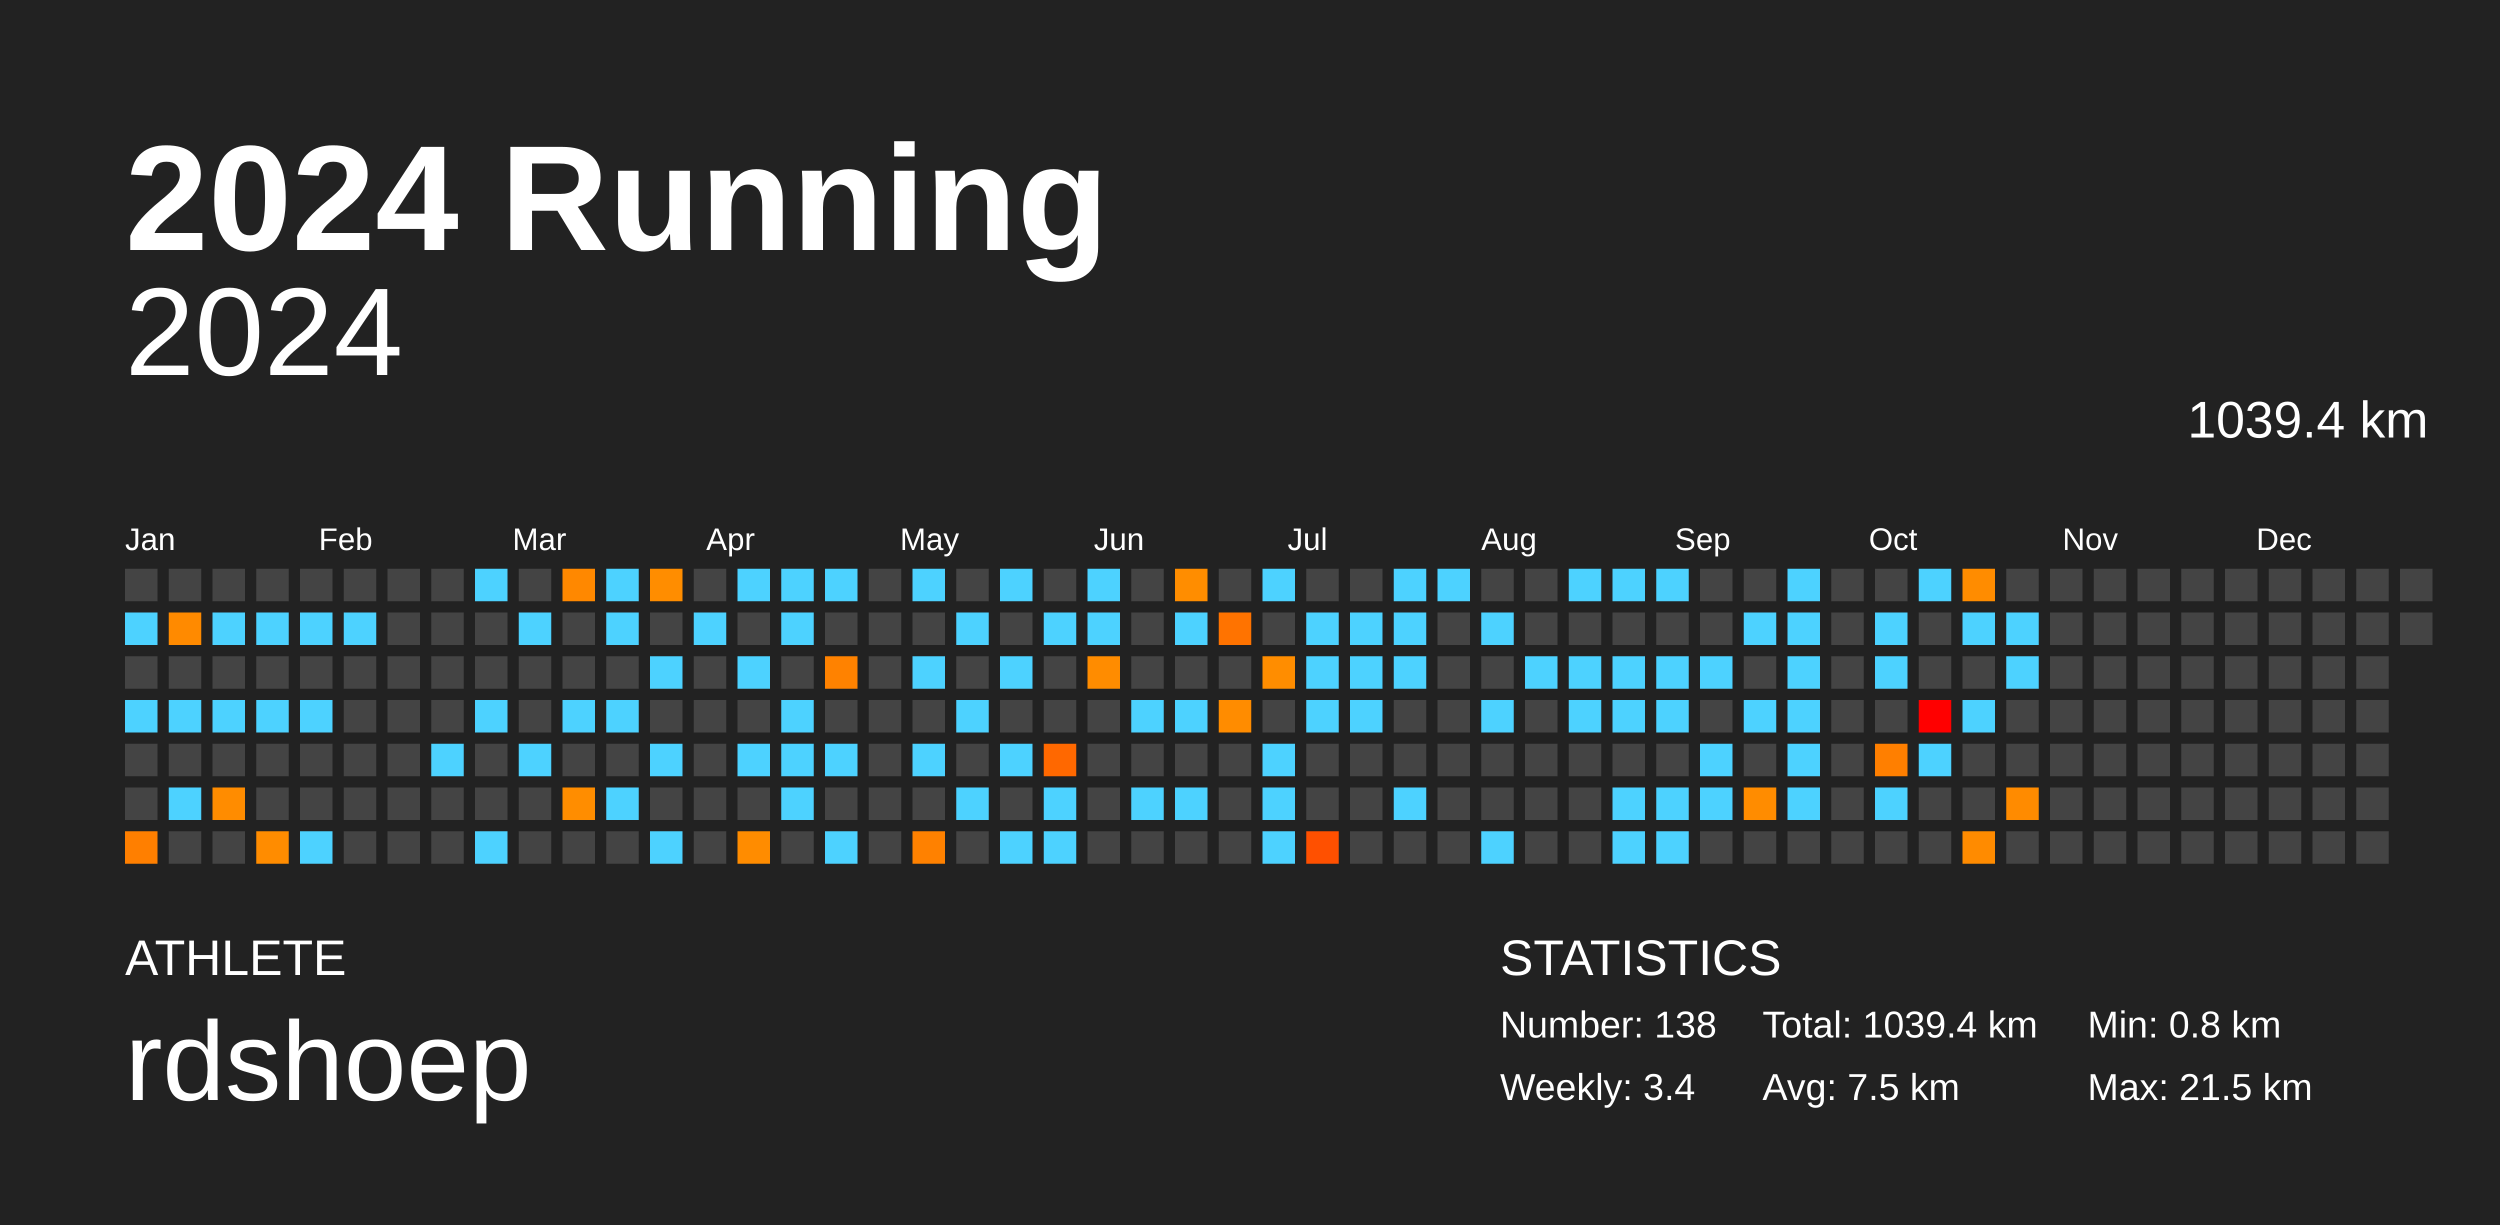
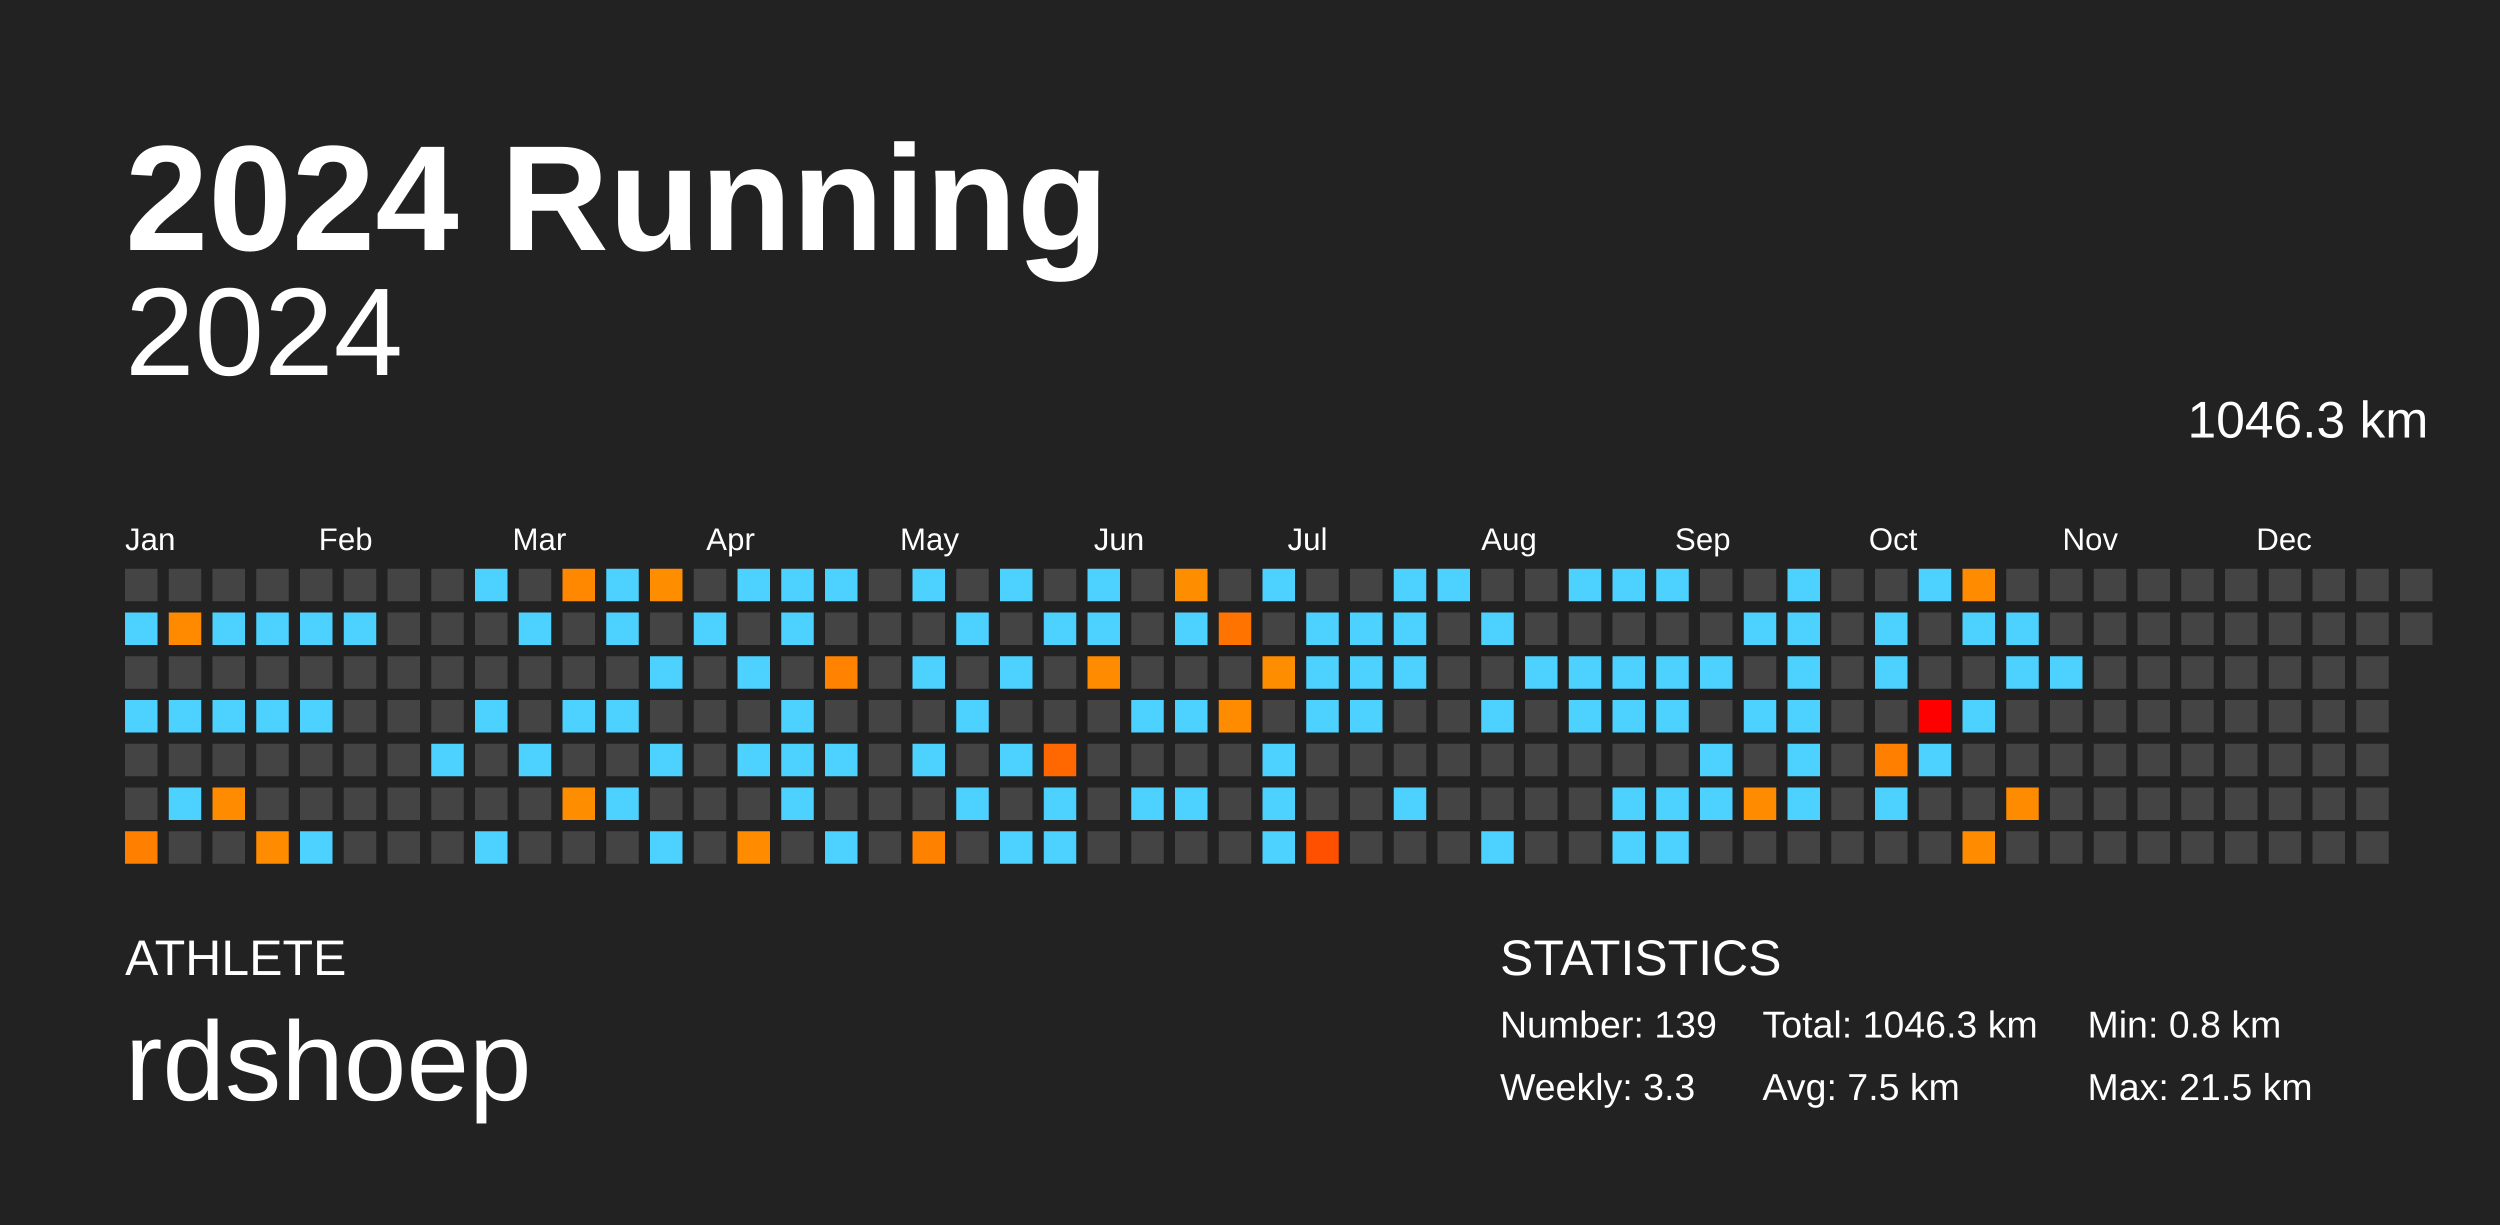
<svg xmlns="http://www.w3.org/2000/svg" baseProfile="full" height="98mm" version="1.1" viewBox="0,0,200,98" width="200mm">
  <defs />
  <rect fill="#222222" height="98" width="200" x="0" y="0" />
  <text fill="#FFFFFF" style="font-size:12px; font-family:Arial; font-weight:bold;" x="10" y="20">2024 Running</text>
  <text fill="#FFFFFF" style="font-size:4px; font-family:Arial" x="10" y="78">ATHLETE</text>
  <text fill="#FFFFFF" style="font-size:9px; font-family:Arial" x="10" y="88">rdshoep</text>
  <text fill="#FFFFFF" style="font-size:4px; font-family:Arial" x="120" y="78">STATISTICS</text>
-   <text fill="#FFFFFF" style="font-size:3px; font-family:Arial" x="120" y="83">Number: 138</text>
-   <text fill="#FFFFFF" style="font-size:3px; font-family:Arial" x="120" y="88">Weekly: 3.4</text>
-   <text fill="#FFFFFF" style="font-size:3px; font-family:Arial" x="141" y="83">Total: 1039.4 km</text>
+   <text fill="#FFFFFF" style="font-size:3px; font-family:Arial" x="120" y="83">Number: 139</text>
+   <text fill="#FFFFFF" style="font-size:3px; font-family:Arial" x="120" y="88">Weekly: 3.3</text>
+   <text fill="#FFFFFF" style="font-size:3px; font-family:Arial" x="141" y="83">Total: 1046.3 km</text>
  <text fill="#FFFFFF" style="font-size:3px; font-family:Arial" x="141" y="88">Avg: 7.5 km</text>
  <text fill="#FFFFFF" style="font-size:3px; font-family:Arial" x="167" y="83">Min: 0.8 km</text>
  <text fill="#FFFFFF" style="font-size:3px; font-family:Arial" x="167" y="88">Max: 21.5 km</text>
  <text alignment-baseline="hanging" fill="#FFFFFF" style="font-size:10.0px; font-family:Arial;" x="10" y="30">2024</text>
-   <text alignment-baseline="hanging" fill="#FFFFFF" style="font-size:4.125px; font-family:Arial;" x="175" y="35">1039.4 km</text>
+   <text alignment-baseline="hanging" fill="#FFFFFF" style="font-size:4.125px; font-family:Arial;" x="175" y="35">1046.3 km</text>
  <text fill="#FFFFFF" style="font-size:2.5px; font-family:Arial" x="10.0" y="44">Jan</text>
  <text fill="#FFFFFF" style="font-size:2.5px; font-family:Arial" x="25.5" y="44">Feb</text>
  <text fill="#FFFFFF" style="font-size:2.5px; font-family:Arial" x="41.0" y="44">Mar</text>
  <text fill="#FFFFFF" style="font-size:2.5px; font-family:Arial" x="56.5" y="44">Apr</text>
  <text fill="#FFFFFF" style="font-size:2.5px; font-family:Arial" x="72.0" y="44">May</text>
  <text fill="#FFFFFF" style="font-size:2.5px; font-family:Arial" x="87.5" y="44">Jun</text>
  <text fill="#FFFFFF" style="font-size:2.5px; font-family:Arial" x="103.0" y="44">Jul</text>
  <text fill="#FFFFFF" style="font-size:2.5px; font-family:Arial" x="118.5" y="44">Aug</text>
  <text fill="#FFFFFF" style="font-size:2.5px; font-family:Arial" x="134.0" y="44">Sep</text>
  <text fill="#FFFFFF" style="font-size:2.5px; font-family:Arial" x="149.5" y="44">Oct</text>
  <text fill="#FFFFFF" style="font-size:2.5px; font-family:Arial" x="165.0" y="44">Nov</text>
  <text fill="#FFFFFF" style="font-size:2.5px; font-family:Arial" x="180.5" y="44">Dec</text>
  <rect fill="#444444" height="2.6" width="2.6" x="10.0" y="45.5" />
  <rect fill="#4dd2ff" height="2.6" width="2.6" x="10.0" y="49.0" />
  <rect fill="#444444" height="2.6" width="2.6" x="10.0" y="52.5" />
  <rect fill="#4dd2ff" height="2.6" width="2.6" x="10.0" y="56.0" />
  <rect fill="#444444" height="2.6" width="2.6" x="10.0" y="59.5" />
  <rect fill="#444444" height="2.6" width="2.6" x="10.0" y="63.0" />
  <rect fill="#ff7f00" height="2.6" width="2.6" x="10.0" y="66.5" />
  <rect fill="#444444" height="2.6" width="2.6" x="13.5" y="45.5" />
  <rect fill="#ff8a00" height="2.6" width="2.6" x="13.5" y="49.0" />
  <rect fill="#444444" height="2.6" width="2.6" x="13.5" y="52.5" />
  <rect fill="#4dd2ff" height="2.6" width="2.6" x="13.5" y="56.0" />
  <rect fill="#444444" height="2.6" width="2.6" x="13.5" y="59.5" />
  <rect fill="#4dd2ff" height="2.6" width="2.6" x="13.5" y="63.0" />
  <rect fill="#444444" height="2.6" width="2.6" x="13.5" y="66.5" />
  <rect fill="#444444" height="2.6" width="2.6" x="17.0" y="45.5" />
  <rect fill="#4dd2ff" height="2.6" width="2.6" x="17.0" y="49.0" />
  <rect fill="#444444" height="2.6" width="2.6" x="17.0" y="52.5" />
  <rect fill="#4dd2ff" height="2.6" width="2.6" x="17.0" y="56.0" />
  <rect fill="#444444" height="2.6" width="2.6" x="17.0" y="59.5" />
  <rect fill="#ff8c00" height="2.6" width="2.6" x="17.0" y="63.0" />
  <rect fill="#444444" height="2.6" width="2.6" x="17.0" y="66.5" />
  <rect fill="#444444" height="2.6" width="2.6" x="20.5" y="45.5" />
  <rect fill="#4dd2ff" height="2.6" width="2.6" x="20.5" y="49.0" />
  <rect fill="#444444" height="2.6" width="2.6" x="20.5" y="52.5" />
  <rect fill="#4dd2ff" height="2.6" width="2.6" x="20.5" y="56.0" />
  <rect fill="#444444" height="2.6" width="2.6" x="20.5" y="59.5" />
  <rect fill="#444444" height="2.6" width="2.6" x="20.5" y="63.0" />
  <rect fill="#ff8c00" height="2.6" width="2.6" x="20.5" y="66.5" />
  <rect fill="#444444" height="2.6" width="2.6" x="24.0" y="45.5" />
  <rect fill="#4dd2ff" height="2.6" width="2.6" x="24.0" y="49.0" />
  <rect fill="#444444" height="2.6" width="2.6" x="24.0" y="52.5" />
  <rect fill="#4dd2ff" height="2.6" width="2.6" x="24.0" y="56.0" />
  <rect fill="#444444" height="2.6" width="2.6" x="24.0" y="59.5" />
  <rect fill="#444444" height="2.6" width="2.6" x="24.0" y="63.0" />
  <rect fill="#4dd2ff" height="2.6" width="2.6" x="24.0" y="66.5" />
  <rect fill="#444444" height="2.6" width="2.6" x="27.5" y="45.5" />
  <rect fill="#4dd2ff" height="2.6" width="2.6" x="27.5" y="49.0" />
  <rect fill="#444444" height="2.6" width="2.6" x="27.5" y="52.5" />
  <rect fill="#444444" height="2.6" width="2.6" x="27.5" y="56.0" />
  <rect fill="#444444" height="2.6" width="2.6" x="27.5" y="59.5" />
  <rect fill="#444444" height="2.6" width="2.6" x="27.5" y="63.0" />
  <rect fill="#444444" height="2.6" width="2.6" x="27.5" y="66.5" />
  <rect fill="#444444" height="2.6" width="2.6" x="31.0" y="45.5" />
  <rect fill="#444444" height="2.6" width="2.6" x="31.0" y="49.0" />
  <rect fill="#444444" height="2.6" width="2.6" x="31.0" y="52.5" />
  <rect fill="#444444" height="2.6" width="2.6" x="31.0" y="56.0" />
  <rect fill="#444444" height="2.6" width="2.6" x="31.0" y="59.5" />
  <rect fill="#444444" height="2.6" width="2.6" x="31.0" y="63.0" />
  <rect fill="#444444" height="2.6" width="2.6" x="31.0" y="66.5" />
  <rect fill="#444444" height="2.6" width="2.6" x="34.5" y="45.5" />
  <rect fill="#444444" height="2.6" width="2.6" x="34.5" y="49.0" />
  <rect fill="#444444" height="2.6" width="2.6" x="34.5" y="52.5" />
  <rect fill="#444444" height="2.6" width="2.6" x="34.5" y="56.0" />
  <rect fill="#4dd2ff" height="2.6" width="2.6" x="34.5" y="59.5" />
  <rect fill="#444444" height="2.6" width="2.6" x="34.5" y="63.0" />
  <rect fill="#444444" height="2.6" width="2.6" x="34.5" y="66.5" />
  <rect fill="#4dd2ff" height="2.6" width="2.6" x="38.0" y="45.5" />
  <rect fill="#444444" height="2.6" width="2.6" x="38.0" y="49.0" />
  <rect fill="#444444" height="2.6" width="2.6" x="38.0" y="52.5" />
  <rect fill="#4dd2ff" height="2.6" width="2.6" x="38.0" y="56.0" />
  <rect fill="#444444" height="2.6" width="2.6" x="38.0" y="59.5" />
  <rect fill="#444444" height="2.6" width="2.6" x="38.0" y="63.0" />
  <rect fill="#4dd2ff" height="2.6" width="2.6" x="38.0" y="66.5" />
  <rect fill="#444444" height="2.6" width="2.6" x="41.5" y="45.5" />
  <rect fill="#4dd2ff" height="2.6" width="2.6" x="41.5" y="49.0" />
  <rect fill="#444444" height="2.6" width="2.6" x="41.5" y="52.5" />
  <rect fill="#444444" height="2.6" width="2.6" x="41.5" y="56.0" />
  <rect fill="#4dd2ff" height="2.6" width="2.6" x="41.5" y="59.5" />
  <rect fill="#444444" height="2.6" width="2.6" x="41.5" y="63.0" />
  <rect fill="#444444" height="2.6" width="2.6" x="41.5" y="66.5" />
  <rect fill="#ff8800" height="2.6" width="2.6" x="45.0" y="45.5" />
  <rect fill="#444444" height="2.6" width="2.6" x="45.0" y="49.0" />
  <rect fill="#444444" height="2.6" width="2.6" x="45.0" y="52.5" />
  <rect fill="#4dd2ff" height="2.6" width="2.6" x="45.0" y="56.0" />
  <rect fill="#444444" height="2.6" width="2.6" x="45.0" y="59.5" />
  <rect fill="#ff8d00" height="2.6" width="2.6" x="45.0" y="63.0" />
  <rect fill="#444444" height="2.6" width="2.6" x="45.0" y="66.5" />
  <rect fill="#4dd2ff" height="2.6" width="2.6" x="48.5" y="45.5" />
  <rect fill="#4dd2ff" height="2.6" width="2.6" x="48.5" y="49.0" />
  <rect fill="#444444" height="2.6" width="2.6" x="48.5" y="52.5" />
  <rect fill="#4dd2ff" height="2.6" width="2.6" x="48.5" y="56.0" />
  <rect fill="#444444" height="2.6" width="2.6" x="48.5" y="59.5" />
  <rect fill="#4dd2ff" height="2.6" width="2.6" x="48.5" y="63.0" />
  <rect fill="#444444" height="2.6" width="2.6" x="48.5" y="66.5" />
  <rect fill="#ff8d00" height="2.6" width="2.6" x="52.0" y="45.5" />
  <rect fill="#444444" height="2.6" width="2.6" x="52.0" y="49.0" />
  <rect fill="#4dd2ff" height="2.6" width="2.6" x="52.0" y="52.5" />
  <rect fill="#444444" height="2.6" width="2.6" x="52.0" y="56.0" />
  <rect fill="#4dd2ff" height="2.6" width="2.6" x="52.0" y="59.5" />
  <rect fill="#444444" height="2.6" width="2.6" x="52.0" y="63.0" />
  <rect fill="#4dd2ff" height="2.6" width="2.6" x="52.0" y="66.5" />
  <rect fill="#444444" height="2.6" width="2.6" x="55.5" y="45.5" />
  <rect fill="#4dd2ff" height="2.6" width="2.6" x="55.5" y="49.0" />
  <rect fill="#444444" height="2.6" width="2.6" x="55.5" y="52.5" />
  <rect fill="#444444" height="2.6" width="2.6" x="55.5" y="56.0" />
  <rect fill="#444444" height="2.6" width="2.6" x="55.5" y="59.5" />
  <rect fill="#444444" height="2.6" width="2.6" x="55.5" y="63.0" />
  <rect fill="#444444" height="2.6" width="2.6" x="55.5" y="66.5" />
  <rect fill="#4dd2ff" height="2.6" width="2.6" x="59.0" y="45.5" />
  <rect fill="#444444" height="2.6" width="2.6" x="59.0" y="49.0" />
  <rect fill="#4dd2ff" height="2.6" width="2.6" x="59.0" y="52.5" />
  <rect fill="#444444" height="2.6" width="2.6" x="59.0" y="56.0" />
  <rect fill="#4dd2ff" height="2.6" width="2.6" x="59.0" y="59.5" />
  <rect fill="#444444" height="2.6" width="2.6" x="59.0" y="63.0" />
  <rect fill="#ff8c00" height="2.6" width="2.6" x="59.0" y="66.5" />
  <rect fill="#4dd2ff" height="2.6" width="2.6" x="62.5" y="45.5" />
  <rect fill="#4dd2ff" height="2.6" width="2.6" x="62.5" y="49.0" />
  <rect fill="#444444" height="2.6" width="2.6" x="62.5" y="52.5" />
  <rect fill="#4dd2ff" height="2.6" width="2.6" x="62.5" y="56.0" />
  <rect fill="#4dd2ff" height="2.6" width="2.6" x="62.5" y="59.5" />
  <rect fill="#4dd2ff" height="2.6" width="2.6" x="62.5" y="63.0" />
  <rect fill="#444444" height="2.6" width="2.6" x="62.5" y="66.5" />
  <rect fill="#4dd2ff" height="2.6" width="2.6" x="66.0" y="45.5" />
  <rect fill="#444444" height="2.6" width="2.6" x="66.0" y="49.0" />
  <rect fill="#ff8200" height="2.6" width="2.6" x="66.0" y="52.5" />
  <rect fill="#444444" height="2.6" width="2.6" x="66.0" y="56.0" />
  <rect fill="#4dd2ff" height="2.6" width="2.6" x="66.0" y="59.5" />
  <rect fill="#444444" height="2.6" width="2.6" x="66.0" y="63.0" />
  <rect fill="#4dd2ff" height="2.6" width="2.6" x="66.0" y="66.5" />
  <rect fill="#444444" height="2.6" width="2.6" x="69.5" y="45.5" />
  <rect fill="#444444" height="2.6" width="2.6" x="69.5" y="49.0" />
  <rect fill="#444444" height="2.6" width="2.6" x="69.5" y="52.5" />
  <rect fill="#444444" height="2.6" width="2.6" x="69.5" y="56.0" />
  <rect fill="#444444" height="2.6" width="2.6" x="69.5" y="59.5" />
  <rect fill="#444444" height="2.6" width="2.6" x="69.5" y="63.0" />
  <rect fill="#444444" height="2.6" width="2.6" x="69.5" y="66.5" />
  <rect fill="#4dd2ff" height="2.6" width="2.6" x="73.0" y="45.5" />
  <rect fill="#444444" height="2.6" width="2.6" x="73.0" y="49.0" />
  <rect fill="#4dd2ff" height="2.6" width="2.6" x="73.0" y="52.5" />
  <rect fill="#444444" height="2.6" width="2.6" x="73.0" y="56.0" />
  <rect fill="#4dd2ff" height="2.6" width="2.6" x="73.0" y="59.5" />
  <rect fill="#444444" height="2.6" width="2.6" x="73.0" y="63.0" />
  <rect fill="#ff8100" height="2.6" width="2.6" x="73.0" y="66.5" />
  <rect fill="#444444" height="2.6" width="2.6" x="76.5" y="45.5" />
  <rect fill="#4dd2ff" height="2.6" width="2.6" x="76.5" y="49.0" />
  <rect fill="#444444" height="2.6" width="2.6" x="76.5" y="52.5" />
  <rect fill="#4dd2ff" height="2.6" width="2.6" x="76.5" y="56.0" />
  <rect fill="#444444" height="2.6" width="2.6" x="76.5" y="59.5" />
  <rect fill="#4dd2ff" height="2.6" width="2.6" x="76.5" y="63.0" />
  <rect fill="#444444" height="2.6" width="2.6" x="76.5" y="66.5" />
  <rect fill="#4dd2ff" height="2.6" width="2.6" x="80.0" y="45.5" />
  <rect fill="#444444" height="2.6" width="2.6" x="80.0" y="49.0" />
  <rect fill="#4dd2ff" height="2.6" width="2.6" x="80.0" y="52.5" />
  <rect fill="#444444" height="2.6" width="2.6" x="80.0" y="56.0" />
  <rect fill="#4dd2ff" height="2.6" width="2.6" x="80.0" y="59.5" />
  <rect fill="#444444" height="2.6" width="2.6" x="80.0" y="63.0" />
  <rect fill="#4dd2ff" height="2.6" width="2.6" x="80.0" y="66.5" />
  <rect fill="#444444" height="2.6" width="2.6" x="83.5" y="45.5" />
  <rect fill="#4dd2ff" height="2.6" width="2.6" x="83.5" y="49.0" />
  <rect fill="#444444" height="2.6" width="2.6" x="83.5" y="52.5" />
  <rect fill="#444444" height="2.6" width="2.6" x="83.5" y="56.0" />
  <rect fill="#ff6800" height="2.6" width="2.6" x="83.5" y="59.5" />
  <rect fill="#4dd2ff" height="2.6" width="2.6" x="83.5" y="63.0" />
  <rect fill="#4dd2ff" height="2.6" width="2.6" x="83.5" y="66.5" />
  <rect fill="#4dd2ff" height="2.6" width="2.6" x="87.0" y="45.5" />
  <rect fill="#4dd2ff" height="2.6" width="2.6" x="87.0" y="49.0" />
  <rect fill="#ff8c00" height="2.6" width="2.6" x="87.0" y="52.5" />
  <rect fill="#444444" height="2.6" width="2.6" x="87.0" y="56.0" />
  <rect fill="#444444" height="2.6" width="2.6" x="87.0" y="59.5" />
  <rect fill="#444444" height="2.6" width="2.6" x="87.0" y="63.0" />
  <rect fill="#444444" height="2.6" width="2.6" x="87.0" y="66.5" />
  <rect fill="#444444" height="2.6" width="2.6" x="90.5" y="45.5" />
  <rect fill="#444444" height="2.6" width="2.6" x="90.5" y="49.0" />
  <rect fill="#444444" height="2.6" width="2.6" x="90.5" y="52.5" />
  <rect fill="#4dd2ff" height="2.6" width="2.6" x="90.5" y="56.0" />
  <rect fill="#444444" height="2.6" width="2.6" x="90.5" y="59.5" />
  <rect fill="#4dd2ff" height="2.6" width="2.6" x="90.5" y="63.0" />
  <rect fill="#444444" height="2.6" width="2.6" x="90.5" y="66.5" />
  <rect fill="#ff8d00" height="2.6" width="2.6" x="94.0" y="45.5" />
  <rect fill="#4dd2ff" height="2.6" width="2.6" x="94.0" y="49.0" />
  <rect fill="#444444" height="2.6" width="2.6" x="94.0" y="52.5" />
  <rect fill="#4dd2ff" height="2.6" width="2.6" x="94.0" y="56.0" />
  <rect fill="#444444" height="2.6" width="2.6" x="94.0" y="59.5" />
  <rect fill="#4dd2ff" height="2.6" width="2.6" x="94.0" y="63.0" />
  <rect fill="#444444" height="2.6" width="2.6" x="94.0" y="66.5" />
  <rect fill="#444444" height="2.6" width="2.6" x="97.5" y="45.5" />
  <rect fill="#ff7300" height="2.6" width="2.6" x="97.5" y="49.0" />
  <rect fill="#444444" height="2.6" width="2.6" x="97.5" y="52.5" />
  <rect fill="#ff8c00" height="2.6" width="2.6" x="97.5" y="56.0" />
  <rect fill="#444444" height="2.6" width="2.6" x="97.5" y="59.5" />
  <rect fill="#444444" height="2.6" width="2.6" x="97.5" y="63.0" />
  <rect fill="#444444" height="2.6" width="2.6" x="97.5" y="66.5" />
  <rect fill="#4dd2ff" height="2.6" width="2.6" x="101.0" y="45.5" />
  <rect fill="#444444" height="2.6" width="2.6" x="101.0" y="49.0" />
  <rect fill="#ff8d00" height="2.6" width="2.6" x="101.0" y="52.5" />
  <rect fill="#444444" height="2.6" width="2.6" x="101.0" y="56.0" />
  <rect fill="#4dd2ff" height="2.6" width="2.6" x="101.0" y="59.5" />
  <rect fill="#4dd2ff" height="2.6" width="2.6" x="101.0" y="63.0" />
  <rect fill="#4dd2ff" height="2.6" width="2.6" x="101.0" y="66.5" />
  <rect fill="#444444" height="2.6" width="2.6" x="104.5" y="45.5" />
  <rect fill="#4dd2ff" height="2.6" width="2.6" x="104.5" y="49.0" />
  <rect fill="#4dd2ff" height="2.6" width="2.6" x="104.5" y="52.5" />
  <rect fill="#4dd2ff" height="2.6" width="2.6" x="104.5" y="56.0" />
  <rect fill="#444444" height="2.6" width="2.6" x="104.5" y="59.5" />
  <rect fill="#444444" height="2.6" width="2.6" x="104.5" y="63.0" />
  <rect fill="#ff5000" height="2.6" width="2.6" x="104.5" y="66.5" />
  <rect fill="#444444" height="2.6" width="2.6" x="108.0" y="45.5" />
  <rect fill="#4dd2ff" height="2.6" width="2.6" x="108.0" y="49.0" />
  <rect fill="#4dd2ff" height="2.6" width="2.6" x="108.0" y="52.5" />
  <rect fill="#4dd2ff" height="2.6" width="2.6" x="108.0" y="56.0" />
  <rect fill="#444444" height="2.6" width="2.6" x="108.0" y="59.5" />
  <rect fill="#444444" height="2.6" width="2.6" x="108.0" y="63.0" />
  <rect fill="#444444" height="2.6" width="2.6" x="108.0" y="66.5" />
  <rect fill="#4dd2ff" height="2.6" width="2.6" x="111.5" y="45.5" />
  <rect fill="#4dd2ff" height="2.6" width="2.6" x="111.5" y="49.0" />
  <rect fill="#4dd2ff" height="2.6" width="2.6" x="111.5" y="52.5" />
  <rect fill="#444444" height="2.6" width="2.6" x="111.5" y="56.0" />
  <rect fill="#444444" height="2.6" width="2.6" x="111.5" y="59.5" />
  <rect fill="#4dd2ff" height="2.6" width="2.6" x="111.5" y="63.0" />
  <rect fill="#444444" height="2.6" width="2.6" x="111.5" y="66.5" />
  <rect fill="#4dd2ff" height="2.6" width="2.6" x="115.0" y="45.5" />
  <rect fill="#444444" height="2.6" width="2.6" x="115.0" y="49.0" />
  <rect fill="#444444" height="2.6" width="2.6" x="115.0" y="52.5" />
  <rect fill="#444444" height="2.6" width="2.6" x="115.0" y="56.0" />
  <rect fill="#444444" height="2.6" width="2.6" x="115.0" y="59.5" />
  <rect fill="#444444" height="2.6" width="2.6" x="115.0" y="63.0" />
  <rect fill="#444444" height="2.6" width="2.6" x="115.0" y="66.5" />
  <rect fill="#444444" height="2.6" width="2.6" x="118.5" y="45.5" />
  <rect fill="#4dd2ff" height="2.6" width="2.6" x="118.5" y="49.0" />
  <rect fill="#444444" height="2.6" width="2.6" x="118.5" y="52.5" />
  <rect fill="#4dd2ff" height="2.6" width="2.6" x="118.5" y="56.0" />
  <rect fill="#444444" height="2.6" width="2.6" x="118.5" y="59.5" />
  <rect fill="#444444" height="2.6" width="2.6" x="118.5" y="63.0" />
  <rect fill="#4dd2ff" height="2.6" width="2.6" x="118.5" y="66.5" />
  <rect fill="#444444" height="2.6" width="2.6" x="122.0" y="45.5" />
  <rect fill="#444444" height="2.6" width="2.6" x="122.0" y="49.0" />
  <rect fill="#4dd2ff" height="2.6" width="2.6" x="122.0" y="52.5" />
  <rect fill="#444444" height="2.6" width="2.6" x="122.0" y="56.0" />
  <rect fill="#444444" height="2.6" width="2.6" x="122.0" y="59.5" />
  <rect fill="#444444" height="2.6" width="2.6" x="122.0" y="63.0" />
  <rect fill="#444444" height="2.6" width="2.6" x="122.0" y="66.5" />
  <rect fill="#4dd2ff" height="2.6" width="2.6" x="125.5" y="45.5" />
  <rect fill="#444444" height="2.6" width="2.6" x="125.5" y="49.0" />
  <rect fill="#4dd2ff" height="2.6" width="2.6" x="125.5" y="52.5" />
  <rect fill="#4dd2ff" height="2.6" width="2.6" x="125.5" y="56.0" />
  <rect fill="#444444" height="2.6" width="2.6" x="125.5" y="59.5" />
  <rect fill="#444444" height="2.6" width="2.6" x="125.5" y="63.0" />
  <rect fill="#444444" height="2.6" width="2.6" x="125.5" y="66.5" />
  <rect fill="#4dd2ff" height="2.6" width="2.6" x="129.0" y="45.5" />
  <rect fill="#444444" height="2.6" width="2.6" x="129.0" y="49.0" />
  <rect fill="#4dd2ff" height="2.6" width="2.6" x="129.0" y="52.5" />
  <rect fill="#4dd2ff" height="2.6" width="2.6" x="129.0" y="56.0" />
  <rect fill="#444444" height="2.6" width="2.6" x="129.0" y="59.5" />
  <rect fill="#4dd2ff" height="2.6" width="2.6" x="129.0" y="63.0" />
  <rect fill="#4dd2ff" height="2.6" width="2.6" x="129.0" y="66.5" />
  <rect fill="#4dd2ff" height="2.6" width="2.6" x="132.5" y="45.5" />
  <rect fill="#444444" height="2.6" width="2.6" x="132.5" y="49.0" />
  <rect fill="#4dd2ff" height="2.6" width="2.6" x="132.5" y="52.5" />
  <rect fill="#4dd2ff" height="2.6" width="2.6" x="132.5" y="56.0" />
  <rect fill="#444444" height="2.6" width="2.6" x="132.5" y="59.5" />
  <rect fill="#4dd2ff" height="2.6" width="2.6" x="132.5" y="63.0" />
  <rect fill="#4dd2ff" height="2.6" width="2.6" x="132.5" y="66.5" />
  <rect fill="#444444" height="2.6" width="2.6" x="136.0" y="45.5" />
  <rect fill="#444444" height="2.6" width="2.6" x="136.0" y="49.0" />
  <rect fill="#4dd2ff" height="2.6" width="2.6" x="136.0" y="52.5" />
  <rect fill="#444444" height="2.6" width="2.6" x="136.0" y="56.0" />
  <rect fill="#4dd2ff" height="2.6" width="2.6" x="136.0" y="59.5" />
  <rect fill="#4dd2ff" height="2.6" width="2.6" x="136.0" y="63.0" />
  <rect fill="#444444" height="2.6" width="2.6" x="136.0" y="66.5" />
  <rect fill="#444444" height="2.6" width="2.6" x="139.5" y="45.5" />
  <rect fill="#4dd2ff" height="2.6" width="2.6" x="139.5" y="49.0" />
  <rect fill="#444444" height="2.6" width="2.6" x="139.5" y="52.5" />
  <rect fill="#4dd2ff" height="2.6" width="2.6" x="139.5" y="56.0" />
  <rect fill="#444444" height="2.6" width="2.6" x="139.5" y="59.5" />
  <rect fill="#ff8c00" height="2.6" width="2.6" x="139.5" y="63.0" />
  <rect fill="#444444" height="2.6" width="2.6" x="139.5" y="66.5" />
  <rect fill="#4dd2ff" height="2.6" width="2.6" x="143.0" y="45.5" />
  <rect fill="#4dd2ff" height="2.6" width="2.6" x="143.0" y="49.0" />
  <rect fill="#4dd2ff" height="2.6" width="2.6" x="143.0" y="52.5" />
  <rect fill="#4dd2ff" height="2.6" width="2.6" x="143.0" y="56.0" />
  <rect fill="#4dd2ff" height="2.6" width="2.6" x="143.0" y="59.5" />
  <rect fill="#4dd2ff" height="2.6" width="2.6" x="143.0" y="63.0" />
  <rect fill="#444444" height="2.6" width="2.6" x="143.0" y="66.5" />
  <rect fill="#444444" height="2.6" width="2.6" x="146.5" y="45.5" />
  <rect fill="#444444" height="2.6" width="2.6" x="146.5" y="49.0" />
  <rect fill="#444444" height="2.6" width="2.6" x="146.5" y="52.5" />
  <rect fill="#444444" height="2.6" width="2.6" x="146.5" y="56.0" />
  <rect fill="#444444" height="2.6" width="2.6" x="146.5" y="59.5" />
  <rect fill="#444444" height="2.6" width="2.6" x="146.5" y="63.0" />
  <rect fill="#444444" height="2.6" width="2.6" x="146.5" y="66.5" />
  <rect fill="#444444" height="2.6" width="2.6" x="150.0" y="45.5" />
  <rect fill="#4dd2ff" height="2.6" width="2.6" x="150.0" y="49.0" />
  <rect fill="#4dd2ff" height="2.6" width="2.6" x="150.0" y="52.5" />
  <rect fill="#444444" height="2.6" width="2.6" x="150.0" y="56.0" />
  <rect fill="#ff7f00" height="2.6" width="2.6" x="150.0" y="59.5" />
  <rect fill="#4dd2ff" height="2.6" width="2.6" x="150.0" y="63.0" />
  <rect fill="#444444" height="2.6" width="2.6" x="150.0" y="66.5" />
  <rect fill="#4dd2ff" height="2.6" width="2.6" x="153.5" y="45.5" />
  <rect fill="#444444" height="2.6" width="2.6" x="153.5" y="49.0" />
  <rect fill="#444444" height="2.6" width="2.6" x="153.5" y="52.5" />
  <rect fill="red" height="2.6" width="2.6" x="153.5" y="56.0" />
  <rect fill="#4dd2ff" height="2.6" width="2.6" x="153.5" y="59.5" />
  <rect fill="#444444" height="2.6" width="2.6" x="153.5" y="63.0" />
  <rect fill="#444444" height="2.6" width="2.6" x="153.5" y="66.5" />
  <rect fill="#ff8c00" height="2.6" width="2.6" x="157.0" y="45.5" />
  <rect fill="#4dd2ff" height="2.6" width="2.6" x="157.0" y="49.0" />
  <rect fill="#444444" height="2.6" width="2.6" x="157.0" y="52.5" />
  <rect fill="#4dd2ff" height="2.6" width="2.6" x="157.0" y="56.0" />
  <rect fill="#444444" height="2.6" width="2.6" x="157.0" y="59.5" />
  <rect fill="#444444" height="2.6" width="2.6" x="157.0" y="63.0" />
  <rect fill="#ff8b00" height="2.6" width="2.6" x="157.0" y="66.5" />
  <rect fill="#444444" height="2.6" width="2.6" x="160.5" y="45.5" />
  <rect fill="#4dd2ff" height="2.6" width="2.6" x="160.5" y="49.0" />
  <rect fill="#4dd2ff" height="2.6" width="2.6" x="160.5" y="52.5" />
  <rect fill="#444444" height="2.6" width="2.6" x="160.5" y="56.0" />
  <rect fill="#444444" height="2.6" width="2.6" x="160.5" y="59.5" />
  <rect fill="#ff8b00" height="2.6" width="2.6" x="160.5" y="63.0" />
  <rect fill="#444444" height="2.6" width="2.6" x="160.5" y="66.5" />
  <rect fill="#444444" height="2.6" width="2.6" x="164.0" y="45.5" />
  <rect fill="#444444" height="2.6" width="2.6" x="164.0" y="49.0" />
-   <rect fill="#444444" height="2.6" width="2.6" x="164.0" y="52.5" />
+   <rect fill="#4dd2ff" height="2.6" width="2.6" x="164.0" y="52.5" />
  <rect fill="#444444" height="2.6" width="2.6" x="164.0" y="56.0" />
  <rect fill="#444444" height="2.6" width="2.6" x="164.0" y="59.5" />
  <rect fill="#444444" height="2.6" width="2.6" x="164.0" y="63.0" />
  <rect fill="#444444" height="2.6" width="2.6" x="164.0" y="66.5" />
  <rect fill="#444444" height="2.6" width="2.6" x="167.5" y="45.5" />
  <rect fill="#444444" height="2.6" width="2.6" x="167.5" y="49.0" />
  <rect fill="#444444" height="2.6" width="2.6" x="167.5" y="52.5" />
  <rect fill="#444444" height="2.6" width="2.6" x="167.5" y="56.0" />
  <rect fill="#444444" height="2.6" width="2.6" x="167.5" y="59.5" />
  <rect fill="#444444" height="2.6" width="2.6" x="167.5" y="63.0" />
  <rect fill="#444444" height="2.6" width="2.6" x="167.5" y="66.5" />
  <rect fill="#444444" height="2.6" width="2.6" x="171.0" y="45.5" />
  <rect fill="#444444" height="2.6" width="2.6" x="171.0" y="49.0" />
  <rect fill="#444444" height="2.6" width="2.6" x="171.0" y="52.5" />
  <rect fill="#444444" height="2.6" width="2.6" x="171.0" y="56.0" />
  <rect fill="#444444" height="2.6" width="2.6" x="171.0" y="59.5" />
  <rect fill="#444444" height="2.6" width="2.6" x="171.0" y="63.0" />
  <rect fill="#444444" height="2.6" width="2.6" x="171.0" y="66.5" />
  <rect fill="#444444" height="2.6" width="2.6" x="174.5" y="45.5" />
  <rect fill="#444444" height="2.6" width="2.6" x="174.5" y="49.0" />
  <rect fill="#444444" height="2.6" width="2.6" x="174.5" y="52.5" />
  <rect fill="#444444" height="2.6" width="2.6" x="174.5" y="56.0" />
  <rect fill="#444444" height="2.6" width="2.6" x="174.5" y="59.5" />
  <rect fill="#444444" height="2.6" width="2.6" x="174.5" y="63.0" />
  <rect fill="#444444" height="2.6" width="2.6" x="174.5" y="66.5" />
  <rect fill="#444444" height="2.6" width="2.6" x="178.0" y="45.5" />
  <rect fill="#444444" height="2.6" width="2.6" x="178.0" y="49.0" />
  <rect fill="#444444" height="2.6" width="2.6" x="178.0" y="52.5" />
  <rect fill="#444444" height="2.6" width="2.6" x="178.0" y="56.0" />
  <rect fill="#444444" height="2.6" width="2.6" x="178.0" y="59.5" />
  <rect fill="#444444" height="2.6" width="2.6" x="178.0" y="63.0" />
  <rect fill="#444444" height="2.6" width="2.6" x="178.0" y="66.5" />
  <rect fill="#444444" height="2.6" width="2.6" x="181.5" y="45.5" />
  <rect fill="#444444" height="2.6" width="2.6" x="181.5" y="49.0" />
  <rect fill="#444444" height="2.6" width="2.6" x="181.5" y="52.5" />
  <rect fill="#444444" height="2.6" width="2.6" x="181.5" y="56.0" />
  <rect fill="#444444" height="2.6" width="2.6" x="181.5" y="59.5" />
  <rect fill="#444444" height="2.6" width="2.6" x="181.5" y="63.0" />
  <rect fill="#444444" height="2.6" width="2.6" x="181.5" y="66.5" />
  <rect fill="#444444" height="2.6" width="2.6" x="185.0" y="45.5" />
  <rect fill="#444444" height="2.6" width="2.6" x="185.0" y="49.0" />
  <rect fill="#444444" height="2.6" width="2.6" x="185.0" y="52.5" />
  <rect fill="#444444" height="2.6" width="2.6" x="185.0" y="56.0" />
  <rect fill="#444444" height="2.6" width="2.6" x="185.0" y="59.5" />
  <rect fill="#444444" height="2.6" width="2.6" x="185.0" y="63.0" />
  <rect fill="#444444" height="2.6" width="2.6" x="185.0" y="66.5" />
  <rect fill="#444444" height="2.6" width="2.6" x="188.5" y="45.5" />
  <rect fill="#444444" height="2.6" width="2.6" x="188.5" y="49.0" />
  <rect fill="#444444" height="2.6" width="2.6" x="188.5" y="52.5" />
  <rect fill="#444444" height="2.6" width="2.6" x="188.5" y="56.0" />
  <rect fill="#444444" height="2.6" width="2.6" x="188.5" y="59.5" />
  <rect fill="#444444" height="2.6" width="2.6" x="188.5" y="63.0" />
  <rect fill="#444444" height="2.6" width="2.6" x="188.5" y="66.5" />
  <rect fill="#444444" height="2.6" width="2.6" x="192.0" y="45.5" />
  <rect fill="#444444" height="2.6" width="2.6" x="192.0" y="49.0" />
</svg>
